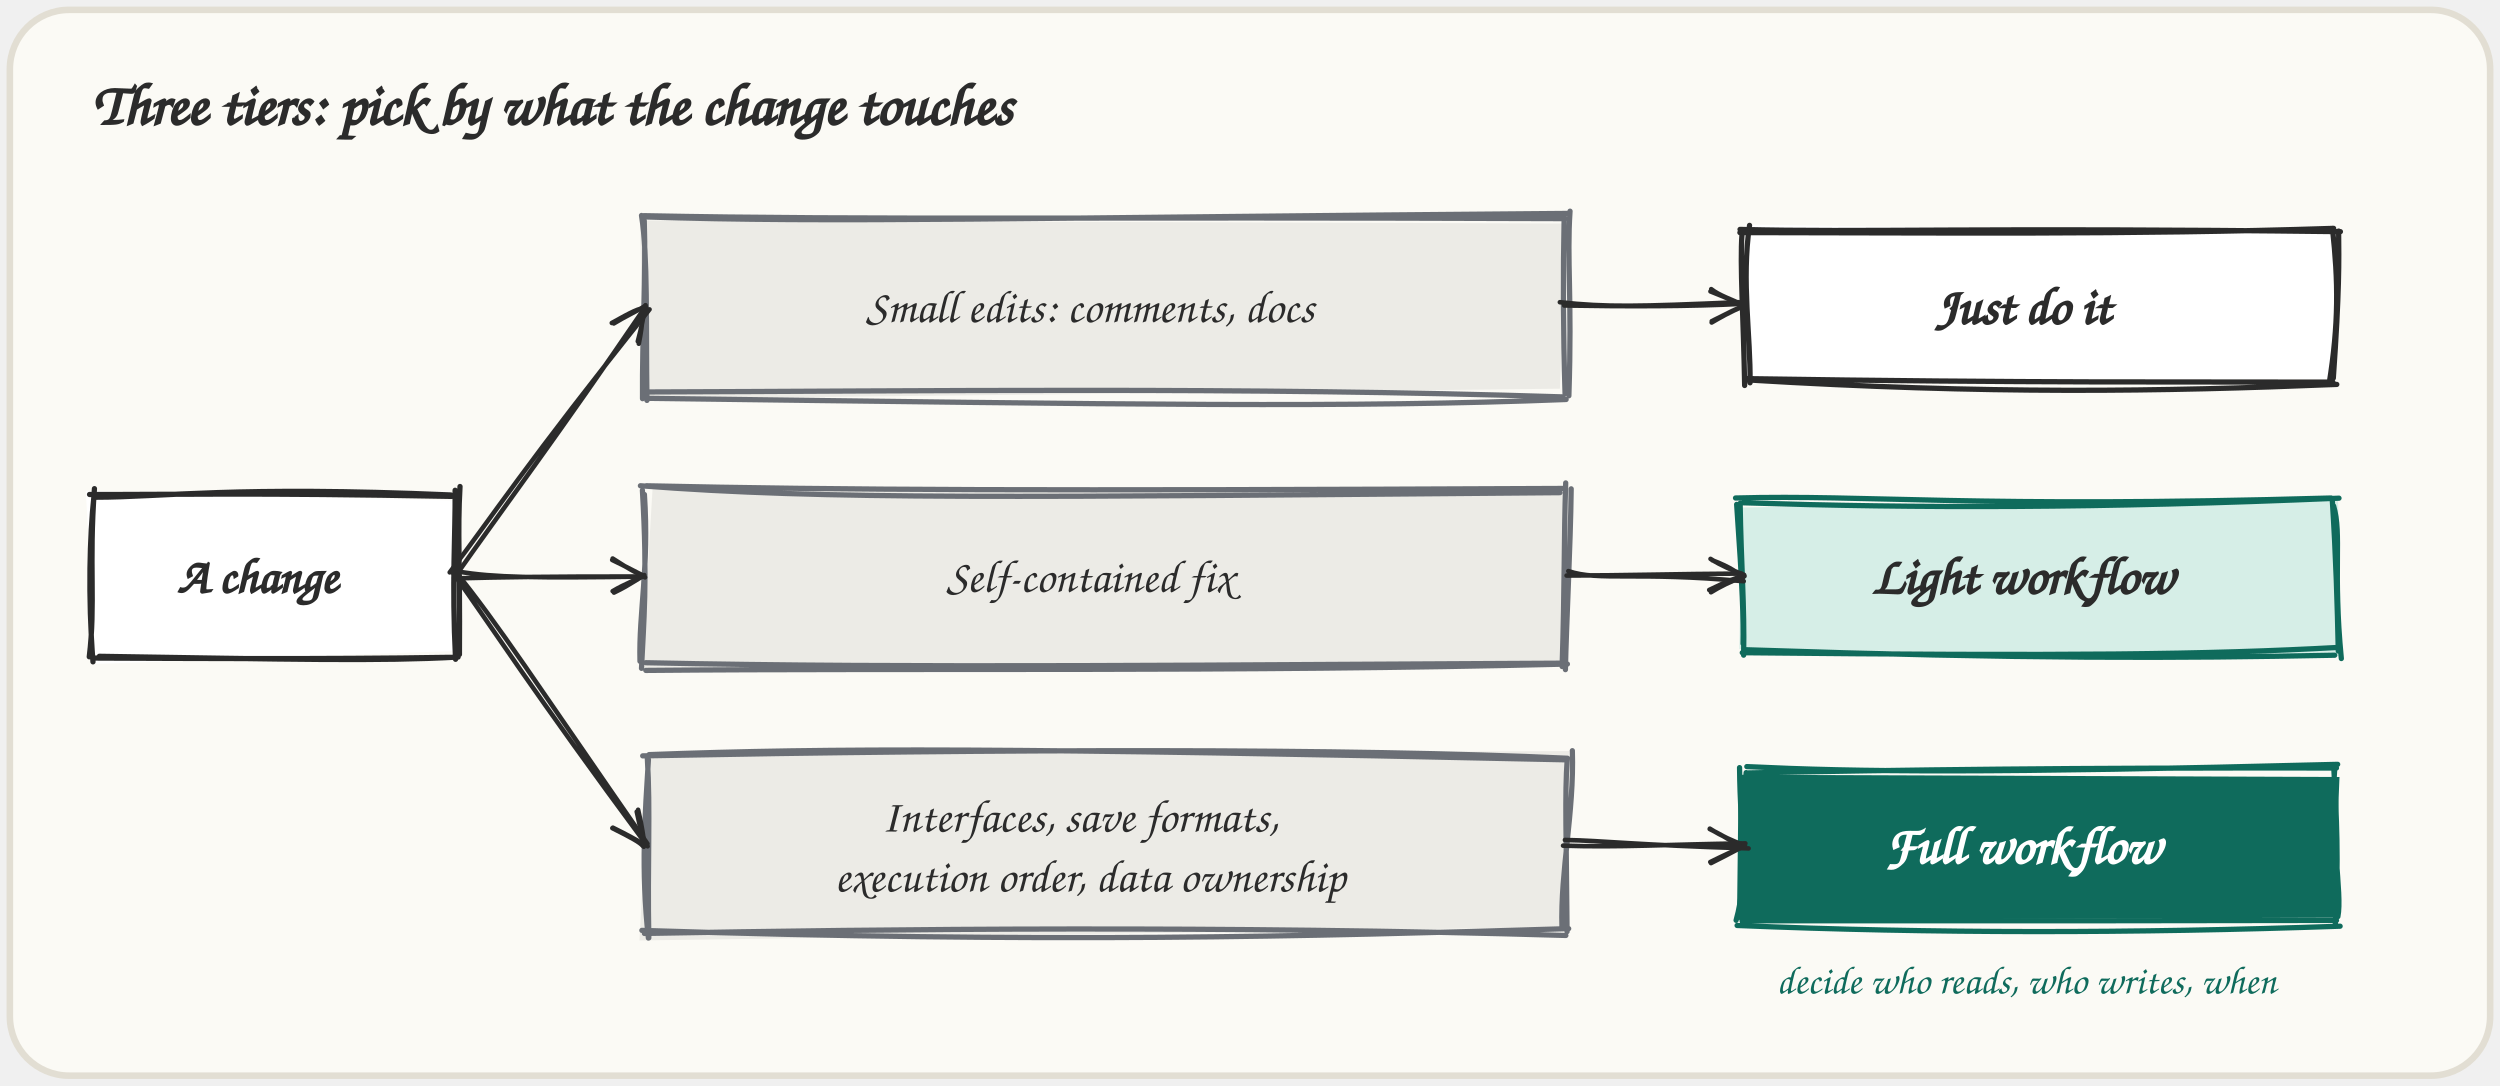
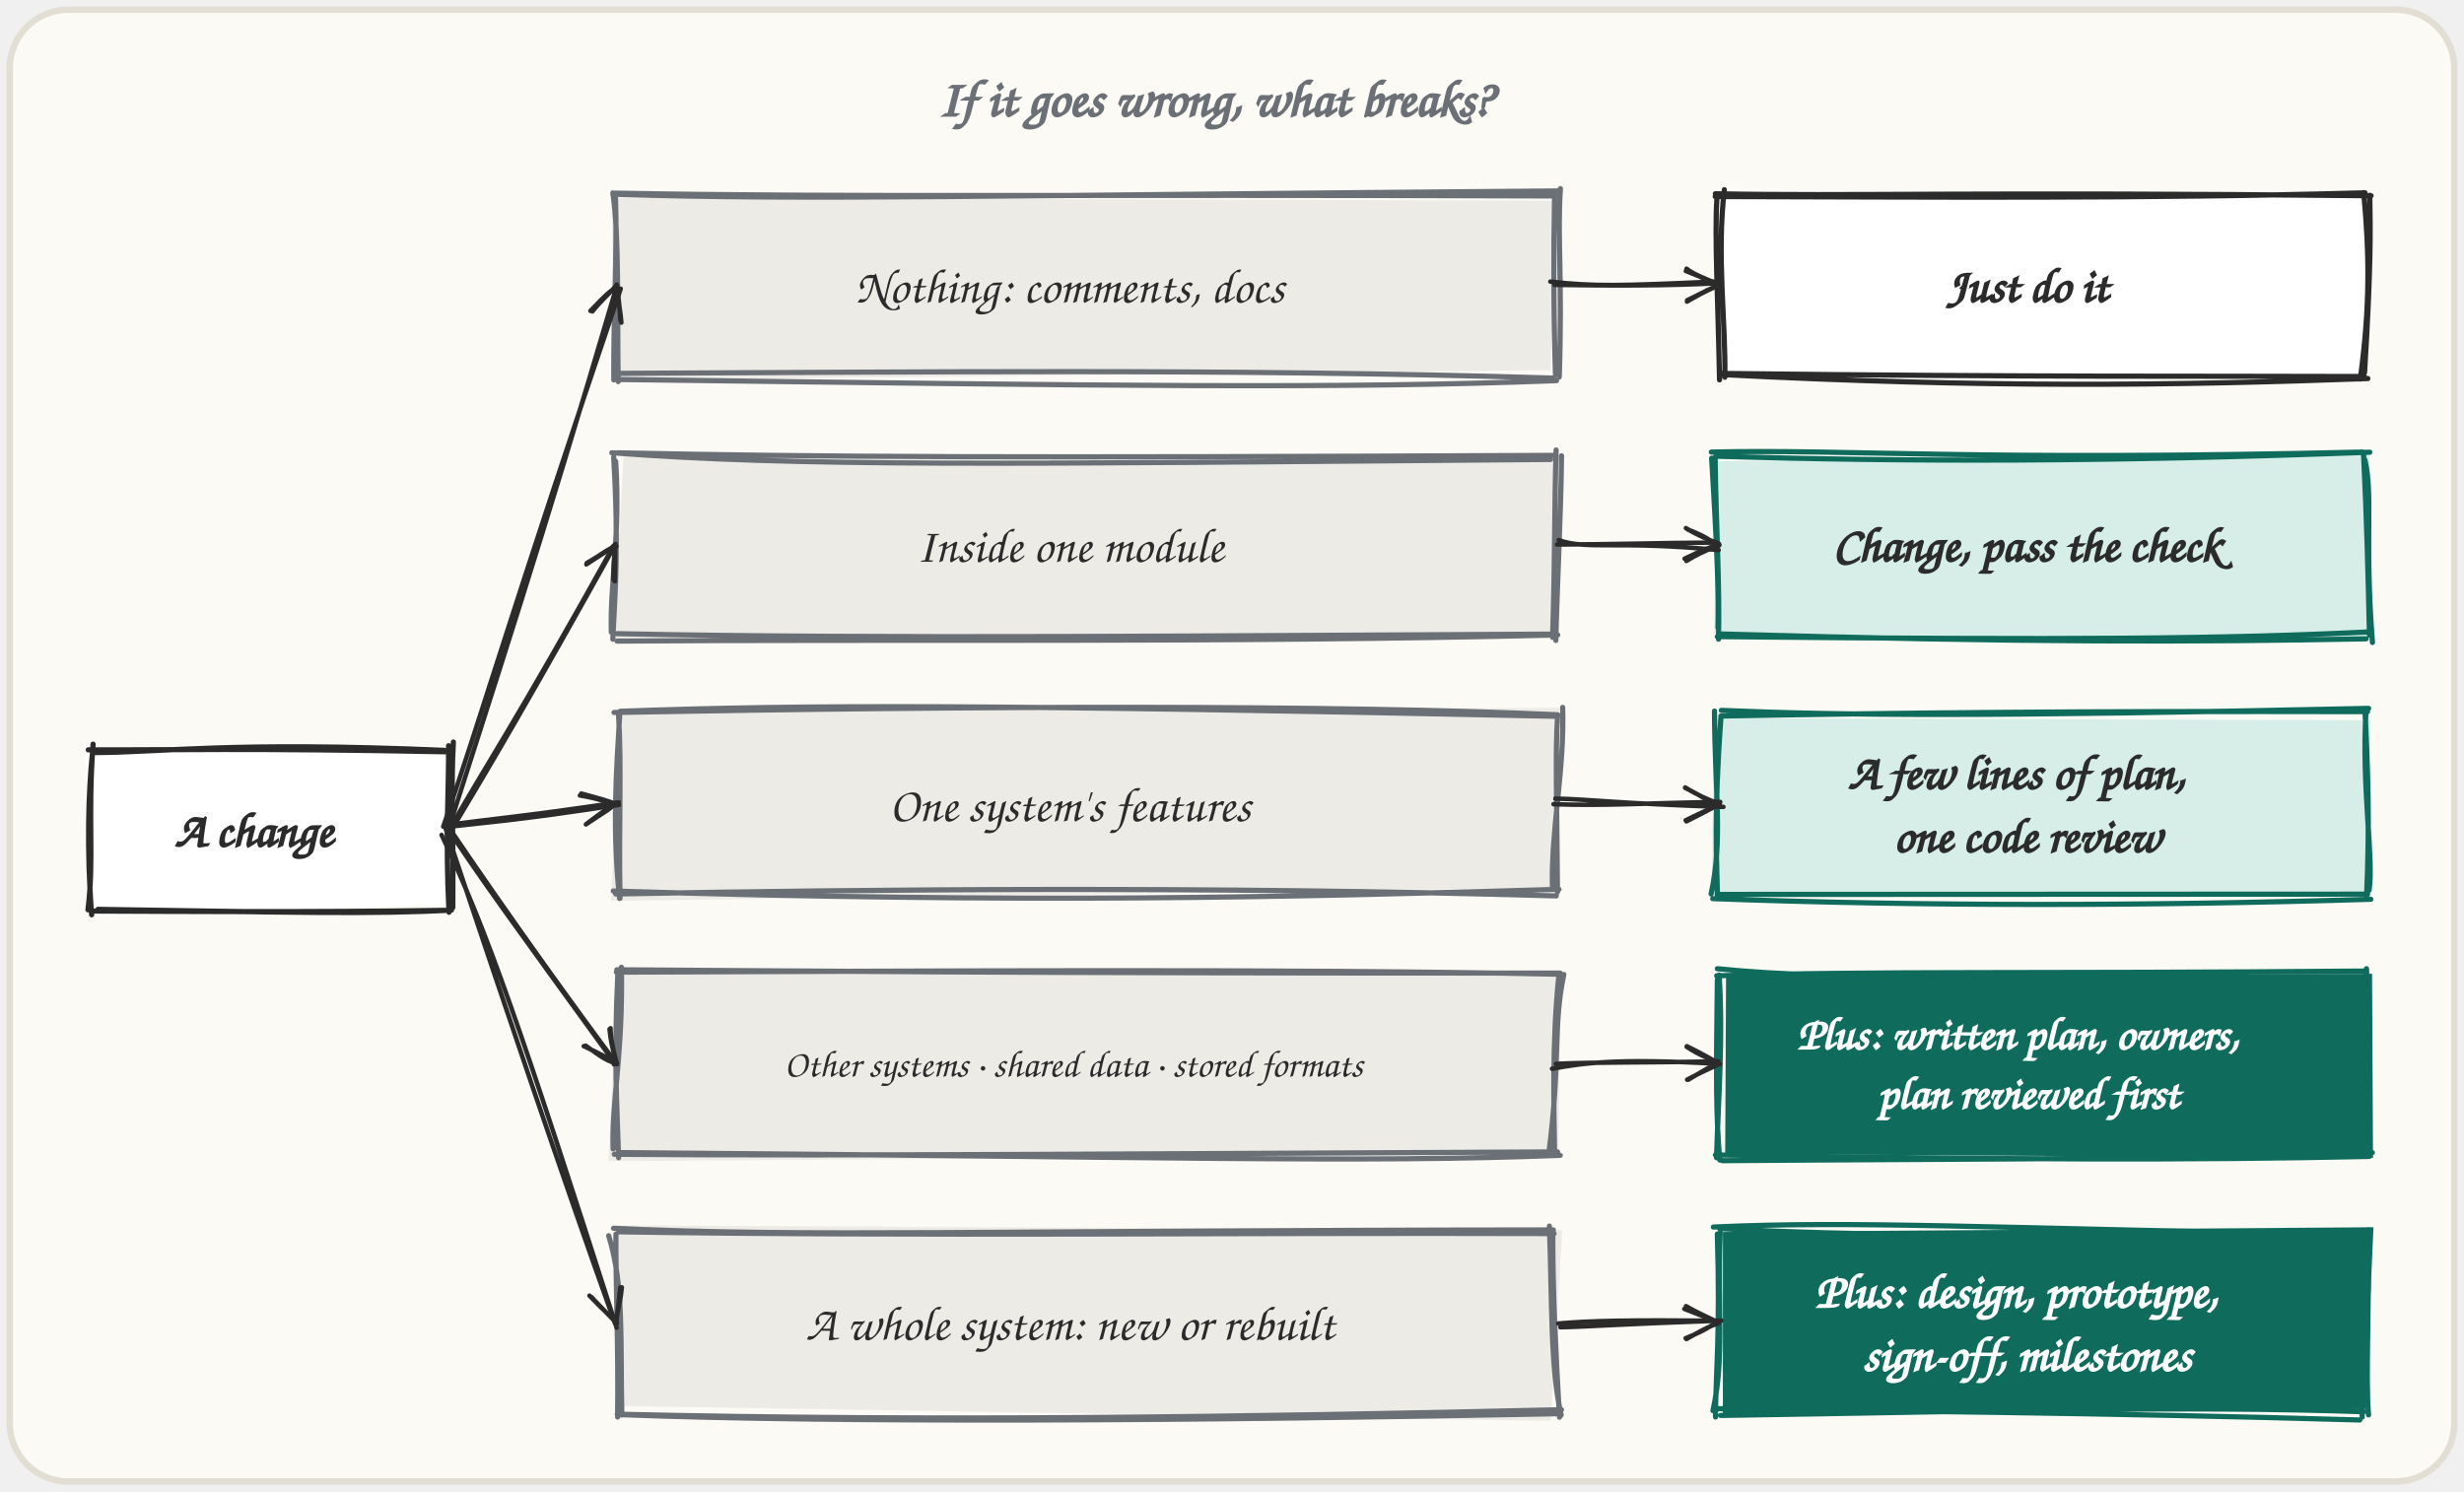
- <svg xmlns="http://www.w3.org/2000/svg" width="760" height="330" viewBox="0 0 760 330" role="img" aria-label="flow-tiers">
-   <rect x="3" y="3" width="754" height="324" rx="18" fill="#fbfaf5" stroke="#e2ded3" stroke-width="2" />
+ <svg xmlns="http://www.w3.org/2000/svg" width="760" height="460" viewBox="0 0 760 460" role="img" aria-label="flow-tiers">
+   <rect x="3" y="3" width="754" height="454" rx="18" fill="#fbfaf5" stroke="#e2ded3" stroke-width="2" />
  <g fill="none" stroke-linecap="round" stroke-linejoin="round">
-     <path d="M26.08 149.306 L139.255 152.173 L138.304 197.881 L29.111 201.839" stroke="none" stroke-width="0" fill="#ffffff" />
-     <path d="M29.029 151.157 C49.617 151.128, 71.329 147.656, 137.048 150.471 M27.222 150.318 C52.876 150.407, 76.801 149.723, 137.304 150.903 M139.844 147.901 C139.042 162.351, 139.871 169.781, 139.669 198.957 M138.357 149.041 C138.479 162.388, 137.308 176.872, 138.488 200.423 M139.263 199.744 C115.513 201.074, 88.532 200.422, 30.204 199.516 M136.868 199.828 C96.544 200.468, 56.254 200.142, 29.127 200.05 M27.135 199.662 C29.077 183.825, 26.999 171.535, 28.71 148.553 M28.262 201.198 C26.7 181.027, 27.307 162.543, 28.529 151.186" stroke="#2b2b2b" stroke-width="1.6" fill="none" />
-     <path d="M194.559 67.012 L476.109 67.946 L474.209 118.162 L195.821 121.278" stroke="none" stroke-width="0" fill="#ecebe6" />
-     <path d="M195.737 65.934 C253.254 67.832, 308.814 66.188, 476.38 64.882 M195.726 65.567 C263.846 66.929, 331.153 65.881, 475.852 66.465 M477.288 64.201 C476.287 79.243, 477.947 89.843, 476.937 120.314 M475.514 65.282 C475.141 83.322, 475.197 101.239, 475.777 119.645 M476.097 121.447 C411.279 124.005, 345.189 123.005, 197.539 121.097 M475.184 120.656 C378.247 117.579, 279.522 118.92, 196.808 119.157 M196.671 121.724 C196.333 98.556, 196.975 77.681, 195.02 65.505 M195.323 121.196 C195.189 101.944, 196.403 83.665, 195.858 67.171" stroke="#6b6f76" stroke-width="1.6" fill="none" />
-     <path d="M136.715 174.002 C149.099 157.822, 160.051 140.809, 197.457 94.059 M138.049 175.714 C153.207 154.112, 169.369 132.722, 196.233 93.233" stroke="#2b2b2b" stroke-width="1.4" fill="none" />
-     <path d="M196.472 93.612 C194.302 93.609, 192.06 94.815, 185.986 98.181 M196.134 93.019 C193.506 94.645, 190.292 96.073, 186.598 98.327" stroke="#2b2b2b" stroke-width="1.4" fill="none" />
-     <path d="M196.094 93.27 C195.1 95.759, 195.661 97.115, 194.197 104.497 M196.25 92.777 C195.565 96.353, 195.086 99.401, 193.889 103.772" stroke="#2b2b2b" stroke-width="1.4" fill="none" />
-     <path d="M530.478 68.236 L710.328 71.039 L709.427 115.285 L529.464 115.034" stroke="none" stroke-width="0" fill="#ffffff" />
-     <path d="M528.972 69.74 C566.103 70.708, 600.377 69.076, 711.486 70.425 M528.93 70.705 C588.624 70.744, 647.542 71.442, 709.421 69.42 M709.064 69.404 C710.839 85.688, 711.018 98.248, 708.012 116.941 M710.943 70.245 C711.033 79.484, 711.203 88.351, 709.33 114.936 M710.38 116.863 C657.293 119.031, 604.026 119.918, 531.222 115.495 M709.207 116.165 C664.582 116.023, 617.759 116.468, 530.76 115.101 M532.012 116.373 C532.234 102.236, 529.36 85.377, 531.861 68.516 M530.369 117.187 C530.033 97.292, 528.877 80.317, 529.573 71.114" stroke="#2b2b2b" stroke-width="1.6" fill="none" />
-     <path d="M474.201 91.872 C488.387 93.411, 497.675 93.183, 528.6 91.872 M475.513 92.867 C494.04 93.202, 514.286 93.213, 529.944 92.343" stroke="#2b2b2b" stroke-width="1.4" fill="none" />
-     <path d="M530.283 93.565 C527.824 91.851, 526.528 91.175, 519.98 88.591 M529.938 92.709 C526.521 91.091, 522.576 89.793, 520.213 87.893" stroke="#2b2b2b" stroke-width="1.4" fill="none" />
-     <path d="M529.906 93.223 C528.404 93.441, 525.709 95.045, 520.378 97.63 M530.053 93.126 C526.099 94.646, 522.486 96.811, 520.351 98.04" stroke="#2b2b2b" stroke-width="1.4" fill="none" />
-     <path d="M198.396 148.259 L476.547 148.132 L476.644 202.409 L195.107 203.59" stroke="none" stroke-width="0" fill="#ecebe6" />
-     <path d="M194.687 147.668 C250.911 152.009, 308.392 151.15, 474.219 149.769 M196.472 147.674 C255.228 148.965, 315.445 149.244, 475.261 148.486 M477.64 148.607 C477.435 166.214, 476.133 190.413, 475.887 203.568 M475.972 146.809 C475.4 163.812, 475.683 177.795, 474.883 202.627 M476.486 201.876 C376.397 204.363, 277.305 203.043, 196.335 203.807 M475.6 201.598 C375.556 202.04, 275.772 203.222, 196.358 201.465 M194.553 201.022 C194.162 185.982, 197.373 172.806, 195.902 150.327 M195.015 203.179 C195.64 189.719, 196.913 176.327, 195.289 149.056" stroke="#6b6f76" stroke-width="1.6" fill="none" />
-     <path d="M139.287 173.742 C150.037 175.596, 162.861 175.752, 195.343 175.284 M138.778 175.82 C152.373 175.465, 166.1 175.225, 195.654 175.253" stroke="#2b2b2b" stroke-width="1.4" fill="none" />
-     <path d="M196.095 175.517 C193.44 173.995, 191.826 173.46, 186.252 169.789 M195.741 175.058 C193.545 174.037, 190.929 172.535, 186.107 170.227" stroke="#2b2b2b" stroke-width="1.4" fill="none" />
-     <path d="M195.718 175.175 C193.944 175.705, 192.251 177.45, 186.651 180.148 M195.857 174.815 C193.128 176.496, 190.184 177.36, 186.245 179.714" stroke="#2b2b2b" stroke-width="1.4" fill="none" />
-     <path d="M529.515 154.283 L710.765 151.225 L711.862 199.532 L528.749 197.346" stroke="none" stroke-width="0" fill="#d6eee7" />
-     <path d="M527.602 151.393 C567.839 150.293, 599.813 154.485, 708.668 151.391 M529.902 152.845 C582.79 154.535, 637.865 154.565, 711.05 151.447 M709.417 153.81 C711.957 162.34, 709.175 173.378, 711.761 200.195 M709.001 151.772 C710.139 169.597, 710.534 184.153, 710.836 197.918 M710.887 196.814 C671.017 198.992, 629.126 199.461, 529.652 198.421 M709.75 199.185 C662.424 200.133, 615.572 200.373, 530.174 197.503 M529.894 195.671 C530.044 188.818, 529.74 178.814, 527.942 153.338 M530.062 199.17 C530.381 184.348, 529.283 171.541, 529.004 152.999" stroke="#0f6b5c" stroke-width="1.6" fill="none" />
-     <path d="M476.773 173.612 C486.087 176.769, 497.246 173.709, 530.086 176.697 M476.243 174.972 C493.828 174.954, 509.956 174.463, 529.365 174.363" stroke="#2b2b2b" stroke-width="1.4" fill="none" />
-     <path d="M529.906 175.469 C528.318 174.259, 526.387 172.545, 520.525 170.307 M530.205 174.747 C526.645 173.366, 523.377 172.024, 520.001 169.9" stroke="#2b2b2b" stroke-width="1.4" fill="none" />
-     <path d="M529.529 175.127 C527.541 175.85, 525.531 176.415, 519.603 179.346 M530.321 175.164 C526.233 176.642, 522.637 178.483, 520.139 180.048" stroke="#2b2b2b" stroke-width="1.4" fill="none" />
-     <path d="M197.433 229.507 L476.984 228.318 L474.28 281.856 L194.392 285.902" stroke="none" stroke-width="0" fill="#ecebe6" />
-     <path d="M197.316 229.402 C252.248 227.353, 307.97 227.28, 475.738 230.977 M195.378 229.782 C304.451 227.689, 411.738 227.455, 476.509 230.507 M477.993 228.212 C478.583 247.186, 474.32 264.583, 474.836 282.022 M476.43 230.736 C475.66 241.902, 476.168 254.351, 476.389 283.208 M476.874 282.306 C397.515 284.721, 317.741 286.761, 195.132 282.838 M476.017 284.38 C372.865 281.348, 270.182 282.373, 195.909 283.773 M197.235 285.12 C196.792 262.608, 197.771 246.331, 196.783 230.349 M197.108 285.162 C194.796 264.294, 196.126 247.388, 197.12 230.941" stroke="#6b6f76" stroke-width="1.6" fill="none" />
-     <path d="M138.259 173.482 C151.508 189.775, 162.602 207.106, 196.83 256.509 M137.708 174.125 C149.995 191.275, 161.288 209.2, 196.876 257.273" stroke="#2b2b2b" stroke-width="1.4" fill="none" />
-     <path d="M195.718 257.422 C195.481 255.236, 194.851 252.449, 193.569 246.76 M196.009 257.096 C195.49 254.293, 195.388 252.03, 193.986 246.169" stroke="#2b2b2b" stroke-width="1.4" fill="none" />
-     <path d="M195.341 257.08 C194.48 256.09, 192.208 254.774, 186.154 251.755 M196.125 256.854 C193.38 255.323, 191.182 254.013, 186.312 251.613" stroke="#2b2b2b" stroke-width="1.4" fill="none" />
-     <path d="M528.552 235.531 L711.203 236.211 L709.498 278.98 L528.035 279.658" stroke="none" stroke-width="0" fill="#0f6b5c" />
-     <path d="M531.032 233.047 C564.776 234.677, 604.048 235.093, 710.649 232.358 M530.875 234.985 C579.355 234.007, 628.188 233.367, 710.278 233.474 M709.769 233.415 C708.276 252.991, 712.132 271.708, 710.71 278.649 M709.459 233.299 C710.349 248.109, 710.97 261.554, 709.942 280.899 M711.394 281.565 C648.74 283.754, 587.027 283.805, 528.082 281.347 M710.294 279.805 C660.266 279.924, 613.385 279.957, 529.588 279.905 M527.776 279.769 C531.551 266.2, 529.015 253.85, 528.824 233.359 M529.754 281.153 C529.625 271.405, 528.585 260.364, 530.836 234.884" stroke="#0f6b5c" stroke-width="1.6" fill="none" />
-     <path d="M475.745 255.352 C487.387 255.556, 496.817 256.864, 531.573 257.921 M475.173 257.077 C491.816 257.678, 507.426 256.686, 530.586 256.383" stroke="#2b2b2b" stroke-width="1.4" fill="none" />
-     <path d="M529.53 257.374 C527.492 256.667, 526.246 255.234, 519.75 252.023 M529.813 256.786 C526.769 255.642, 523.518 254.255, 519.789 251.908" stroke="#2b2b2b" stroke-width="1.4" fill="none" />
-     <path d="M530.472 257.032 C527.998 258.258, 526.673 259.106, 520.148 262.381 M529.929 257.203 C527.028 258.757, 523.449 260.275, 519.927 262.055" stroke="#2b2b2b" stroke-width="1.4" fill="none" />
+     <path d="M26.08 230.306 L139.255 233.173 L138.304 278.881 L29.111 282.839" stroke="none" stroke-width="0" fill="#ffffff" />
+     <path d="M29.029 232.157 C49.617 232.128, 71.329 228.656, 137.048 231.471 M27.222 231.318 C52.876 231.407, 76.801 230.723, 137.304 231.903 M139.844 228.901 C139.042 243.351, 139.871 250.781, 139.669 279.957 M138.357 230.041 C138.479 243.388, 137.308 257.872, 138.488 281.423 M139.263 280.744 C115.513 282.074, 88.532 281.422, 30.204 280.516 M136.868 280.828 C96.544 281.468, 56.254 281.142, 29.127 281.05 M27.135 280.662 C29.077 264.825, 26.999 252.535, 28.71 229.553 M28.262 282.198 C26.7 262.027, 27.307 243.543, 28.529 232.186" stroke="#2b2b2b" stroke-width="1.6" fill="none" />
+     <path d="M188.559 61.012 L480.109 61.946 L478.209 114.162 L189.821 117.278" stroke="none" stroke-width="0" fill="#ecebe6" />
+     <path d="M189.743 59.935 C249.227 61.846, 306.797 60.238, 480.372 58.906 M189.732 59.576 C260.275 60.921, 330.024 59.896, 479.855 60.455 M481.288 58.201 C480.289 73.713, 481.949 84.783, 480.937 116.314 M479.514 59.282 C479.132 77.996, 479.188 96.586, 479.777 115.645 M480.095 117.416 C412.965 120.006, 344.59 119.028, 191.506 117.074 M479.202 116.641 C378.712 113.562, 276.474 114.874, 190.79 115.175 M190.671 117.724 C190.322 93.809, 190.965 72.187, 189.02 59.505 M189.323 117.196 C189.183 97.289, 190.398 78.355, 189.858 61.171" stroke="#6b6f76" stroke-width="1.6" fill="none" />
+     <path d="M136.715 255.002 C148.278 221.654, 158.03 187.439, 191.457 89.059 M138.049 256.714 C152.153 212.366, 166.731 168.266, 190.233 88.233" stroke="#2b2b2b" stroke-width="1.4" fill="none" />
+     <path d="M190.472 88.612 C188.722 89.156, 186.905 90.907, 182.113 95.905 M190.134 88.019 C188.114 90.414, 185.507 92.618, 182.725 96.051" stroke="#2b2b2b" stroke-width="1.4" fill="none" />
+     <path d="M190.094 88.27 C189.791 90.785, 191.043 92.146, 191.653 99.524 M190.25 87.777 C190.625 91.358, 191.206 94.414, 191.344 98.799" stroke="#2b2b2b" stroke-width="1.4" fill="none" />
+     <path d="M530.478 58.236 L730.328 61.039 L729.427 115.285 L529.464 115.034" stroke="none" stroke-width="0" fill="#ffffff" />
+     <path d="M529.075 59.766 C570.093 60.591, 608.541 59.122, 731.337 60.382 M529.037 60.635 C595.23 60.758, 660.724 61.386, 729.479 59.478 M729.064 59.404 C730.866 78.739, 731.046 94.348, 728.012 116.941 M730.943 60.245 C731.14 71.588, 731.309 82.559, 729.33 114.936 M730.342 116.777 C671.39 118.93, 612.276 119.728, 531.1 115.545 M729.287 116.149 C679.415 115.953, 627.567 116.354, 530.684 115.191 M532.012 116.373 C532.311 99.028, 529.438 78.96, 531.861 58.516 M530.369 117.187 C529.95 93.466, 528.794 72.666, 529.573 61.114" stroke="#2b2b2b" stroke-width="1.6" fill="none" />
+     <path d="M478.201 86.872 C491.587 88.39, 500.074 88.162, 528.6 86.872 M479.513 87.867 C496.642 88.166, 515.491 88.177, 529.944 87.343" stroke="#2b2b2b" stroke-width="1.4" fill="none" />
+     <path d="M530.283 88.565 C527.824 86.851, 526.528 86.175, 519.98 83.591 M529.938 87.709 C526.521 86.091, 522.576 84.793, 520.213 82.893" stroke="#2b2b2b" stroke-width="1.4" fill="none" />
+     <path d="M529.906 88.223 C528.404 88.441, 525.709 90.045, 520.378 92.63 M530.053 88.126 C526.099 89.646, 522.486 91.811, 520.351 93.04" stroke="#2b2b2b" stroke-width="1.4" fill="none" />
+     <path d="M192.396 140.259 L480.547 140.132 L480.644 196.409 L189.107 197.59" stroke="none" stroke-width="0" fill="#ecebe6" />
+     <path d="M188.715 139.675 C246.935 144.009, 306.385 143.169, 478.258 141.731 M190.462 139.681 C251.376 141.005, 313.719 141.278, 479.277 140.475 M481.64 140.607 C481.444 158.964, 480.143 183.913, 479.887 197.568 M479.972 138.809 C479.404 156.38, 479.686 170.931, 478.883 196.627 M480.475 195.879 C376.824 198.392, 274.147 197.101, 190.328 197.768 M479.609 195.606 C375.963 196.052, 272.57 197.209, 190.351 195.477 M188.553 195.022 C188.156 179.446, 191.367 165.734, 189.902 142.327 M189.015 197.179 C189.661 183.244, 190.933 169.376, 189.289 141.056" stroke="#6b6f76" stroke-width="1.6" fill="none" />
+     <path d="M139.287 254.742 C148.147 239.004, 159.77 221.555, 189.343 168.284 M138.778 256.82 C151.369 235.837, 163.687 214.928, 189.654 168.253" stroke="#2b2b2b" stroke-width="1.4" fill="none" />
+     <path d="M190.095 168.517 C187.527 169.174, 186.063 170.815, 180.999 173.667 M189.741 168.058 C187.753 169.823, 185.329 171.109, 180.854 174.104" stroke="#2b2b2b" stroke-width="1.4" fill="none" />
+     <path d="M189.718 168.175 C189.712 169.906, 189.817 172.887, 189.636 179.325 M189.857 167.815 C189.586 171.231, 189.136 173.81, 189.23 178.891" stroke="#2b2b2b" stroke-width="1.4" fill="none" />
+     <path d="M529.515 142.283 L730.765 139.225 L731.862 197.532 L528.749 195.346" stroke="none" stroke-width="0" fill="#d6eee7" />
+     <path d="M527.842 139.454 C571.658 138.499, 608.036 142.272, 728.801 139.452 M529.912 140.761 C588.87 142.488, 649.797 142.515, 730.945 139.503 M729.417 141.81 C732.022 152.79, 729.24 166.278, 731.761 198.195 M729.001 139.772 C730.068 161.172, 730.463 179.303, 730.836 195.918 M730.798 194.933 C686.577 197.077, 640.538 197.498, 529.687 196.379 M729.775 197.067 C677.196 198.05, 625.044 198.266, 530.157 195.553 M529.894 193.671 C530.145 184.665, 529.84 172.507, 527.942 141.338 M530.062 197.17 C530.427 179.421, 529.329 163.686, 529.004 140.999" stroke="#0f6b5c" stroke-width="1.6" fill="none" />
+     <path d="M480.773 166.612 C489.287 169.735, 499.645 166.675, 530.086 169.697 M480.243 167.972 C496.547 167.971, 511.394 167.48, 529.365 167.363" stroke="#2b2b2b" stroke-width="1.4" fill="none" />
+     <path d="M529.906 168.469 C528.318 167.259, 526.387 165.545, 520.525 163.307 M530.205 167.747 C526.645 166.366, 523.377 165.024, 520.001 162.9" stroke="#2b2b2b" stroke-width="1.4" fill="none" />
+     <path d="M529.529 168.127 C527.541 168.85, 525.531 169.415, 519.603 172.346 M530.321 168.164 C526.233 169.642, 522.637 171.483, 520.139 173.048" stroke="#2b2b2b" stroke-width="1.4" fill="none" />
+     <path d="M191.433 219.507 L480.984 218.318 L478.28 273.856 L188.392 277.902" stroke="none" stroke-width="0" fill="#ecebe6" />
+     <path d="M191.288 219.415 C248.243 217.353, 305.973 217.281, 479.744 220.956 M189.392 219.787 C302.276 217.67, 413.413 217.441, 480.498 220.496 M481.993 218.212 C482.599 237.816, 478.337 255.844, 478.836 274.022 M480.43 220.736 C479.676 232.364, 480.184 245.276, 480.389 275.208 M480.855 274.342 C398.683 276.778, 316.105 278.773, 189.151 274.863 M480.016 276.372 C373.213 273.321, 266.867 274.324, 189.911 275.778 M191.235 277.12 C190.79 253.883, 191.77 236.88, 190.783 220.349 M191.108 277.162 C188.794 255.599, 190.125 237.997, 191.12 220.941" stroke="#6b6f76" stroke-width="1.6" fill="none" />
+     <path d="M138.259 254.482 C150.12 252.76, 160.014 252.083, 190.83 247.509 M137.708 255.125 C149.035 253.774, 159.093 253.187, 190.876 248.273" stroke="#2b2b2b" stroke-width="1.4" fill="none" />
+     <path d="M189.718 248.422 C187.757 247.712, 185.387 246.451, 178.865 245.387 M190.009 248.096 C187.534 247.006, 185.456 246.474, 179.282 244.796" stroke="#2b2b2b" stroke-width="1.4" fill="none" />
+     <path d="M189.341 248.08 C188.632 249.402, 186.473 250.399, 180.718 254.314 M190.125 247.854 C187.465 249.197, 185.407 250.758, 180.876 254.172" stroke="#2b2b2b" stroke-width="1.4" fill="none" />
+     <path d="M528.552 221.531 L731.203 222.211 L729.498 274.98 L528.035 275.658" stroke="none" stroke-width="0" fill="#d6eee7" />
+     <path d="M530.929 219.142 C568.902 220.727, 611.851 221.101, 730.584 218.522 M530.788 220.887 C584.67 219.898, 638.869 219.323, 730.25 219.527 M729.769 219.415 C728.377 242.842, 732.234 265.409, 730.71 274.649 M729.459 219.299 C730.34 237.156, 730.961 253.648, 729.942 276.899 M731.255 277.409 C661.764 279.543, 593.12 279.589, 528.274 277.212 M730.264 275.825 C674.977 275.827, 622.52 275.857, 529.629 275.914 M527.776 275.769 C531.435 259.102, 528.899 243.654, 528.824 219.359 M529.754 277.153 C529.561 265.376, 528.52 252.307, 530.836 220.884" stroke="#0f6b5c" stroke-width="1.6" fill="none" />
+     <path d="M479.745 246.352 C490.586 246.58, 499.216 247.888, 531.573 248.921 M479.173 248.077 C494.651 248.675, 509.098 247.683, 530.586 247.383" stroke="#2b2b2b" stroke-width="1.4" fill="none" />
+     <path d="M529.53 248.374 C527.492 247.667, 526.246 246.234, 519.75 243.023 M529.813 247.786 C526.769 246.642, 523.518 245.255, 519.789 242.908" stroke="#2b2b2b" stroke-width="1.4" fill="none" />
+     <path d="M530.472 248.032 C527.998 249.258, 526.673 250.106, 520.148 253.381 M529.929 248.203 C527.028 249.757, 523.449 251.275, 519.927 253.055" stroke="#2b2b2b" stroke-width="1.4" fill="none" />
+     <path d="M190.47 298.755 L481.421 301.304 L480.715 356.103 L187.677 358.213" stroke="none" stroke-width="0" fill="#ecebe6" />
+     <path d="M190.26 299.155 C249.552 299.516, 305.561 300.212, 481.23 300.181 M190.121 299.892 C293.376 299.554, 395.308 298.824, 479.919 300.516 M482.345 300.618 C478.955 316.667, 481.331 327.774, 477.785 355.276 M480.888 300.263 C478.603 321.949, 479.338 342.021, 479.495 356.19 M481.235 356.405 C420.542 358.764, 358.063 356.846, 191.573 355.558 M480.424 355.337 C372.263 355.811, 262.963 356.658, 189.471 356.079 M189.117 354.418 C188.624 339.52, 192.172 325.627, 191.664 298.37 M190.8 357.145 C190.327 341.553, 189.316 326.617, 190.551 300.827" stroke="#6b6f76" stroke-width="1.6" fill="none" />
+     <path d="M137.232 254.222 C147.572 270.121, 159.337 286.222, 188.716 326.734 M138.437 255.23 C157.351 283.242, 177.349 310.907, 190.297 328.293" stroke="#2b2b2b" stroke-width="1.4" fill="none" />
+     <path d="M189.341 328.326 C189.977 325.368, 188.691 324.186, 188.007 317.494 M190.276 328.135 C188.967 323.609, 188.241 319.316, 188.327 317.195" stroke="#2b2b2b" stroke-width="1.4" fill="none" />
+     <path d="M190.284 327.984 C187.645 327.518, 186.048 326.502, 180.647 322.566 M189.732 327.892 C188.144 326.751, 185.943 325.433, 180.048 322.716" stroke="#2b2b2b" stroke-width="1.4" fill="none" />
+     <path d="M532.389 300.778 L731.64 300.397 L731.933 357.227 L532.12 355.969" stroke="none" stroke-width="0" fill="#0f6b5c" />
+     <path d="M529.695 298.83 C570.467 302.955, 611.346 299.931, 728.048 301.912 M529.503 301.013 C578.31 299.469, 625.782 300.451, 729.556 299.551 M730.121 301.82 C728.188 316.893, 729.084 337.339, 729.66 355.903 M729.916 298.826 C730.611 313.141, 731.459 327.993, 729.048 355.481 M731.711 355.565 C676.951 357.69, 621.382 357.36, 531.181 358.046 M730.753 356.743 C674.917 357.925, 619.997 357.769, 529.102 356.276 M530.458 357.867 C529.269 344.739, 529.301 332.401, 529.705 302.181 M529.446 357.136 C530.038 337.731, 531.456 320.928, 530.267 300.769" stroke="#0f6b5c" stroke-width="1.6" fill="none" />
+     <path d="M478.718 329.692 C488.286 327.925, 498.786 326.401, 529.459 328.146 M479.902 328.182 C492.756 327.58, 506.801 327.886, 530.008 327.404" stroke="#2b2b2b" stroke-width="1.4" fill="none" />
+     <path d="M530.473 328.279 C527.928 326.755, 526.048 325.604, 520.295 322.738 M530.08 327.824 C526.894 326.376, 524.32 325.605, 520.236 322.915" stroke="#2b2b2b" stroke-width="1.4" fill="none" />
+     <path d="M530.096 327.937 C528.513 328.465, 526.553 329.595, 520.693 333.097 M530.196 328.241 C527.162 329.753, 524.26 330.947, 520.375 333.063" stroke="#2b2b2b" stroke-width="1.4" fill="none" />
+     <path d="M189.507 378.002 L481.858 379.49 L478.351 438.35 L191.763 433.725" stroke="none" stroke-width="0" fill="#ecebe6" />
+     <path d="M189.232 378.895 C247.26 381.679, 305.149 379.543, 479.116 379.405 M190.851 379.997 C284.477 381.439, 379.003 380.207, 479.341 380.536 M477.898 378.223 C478.766 401.919, 478.181 422.105, 481.534 436.53 M478.945 379.79 C478.875 397.933, 479.835 416.365, 481.001 437.172 M481.616 434.869 C384.4 437.15, 287.621 438.518, 190.396 436.252 M480.831 436.102 C369.513 438.3, 259.059 438.993, 190.832 436.38 M191.799 436.516 C191.258 413.957, 192.574 396.774, 187.745 381.192 M190.493 437.127 C190.804 416.308, 189.851 395.238, 189.982 380.712" stroke="#6b6f76" stroke-width="1.6" fill="none" />
+     <path d="M136.204 257.562 C150.439 287.488, 160.475 316.772, 190.202 409.559 M137.367 255.335 C155.517 309.64, 173.256 362.487, 189.718 408.314" stroke="#2b2b2b" stroke-width="1.4" fill="none" />
+     <path d="M190.284 408.231 C189.823 405.77, 191.192 403.532, 191.793 397.121 M189.884 408.173 C190.706 404.066, 190.959 399.873, 191.356 397.113" stroke="#2b2b2b" stroke-width="1.4" fill="none" />
+     <path d="M189.907 407.889 C188.541 406.093, 186.698 404.84, 181.817 399.687 M190 407.931 C187.091 404.983, 183.724 401.576, 182.44 400.129" stroke="#2b2b2b" stroke-width="1.4" fill="none" />
+     <path d="M531.426 380.026 L732.077 378.583 L729.569 434.674 L531.405 436.281" stroke="none" stroke-width="0" fill="#0f6b5c" />
+     <path d="M528.462 378.518 C572.031 376.543, 610.841 378.76, 729.831 380.981 M530.379 378.979 C571.95 381.199, 614.854 381.58, 731.021 379.576 M730.474 379.426 C729.344 395.745, 727.278 409.27, 728.609 437.157 M730.374 380.753 C730.883 402.725, 729.556 424.738, 730.554 436.462 M727.847 438.04 C652.138 435.836, 569.644 435.13, 529.768 434.559 M729.082 435.501 C672.698 433.542, 615.313 435.361, 530.734 436.637 M528.34 435.165 C531.903 419.176, 529.704 403.547, 530.586 380.203 M529.139 437.119 C529.171 423.686, 530.647 411.948, 529.698 380.654" stroke="#0f6b5c" stroke-width="1.6" fill="none" />
+     <path d="M481.29 409.432 C489.585 409.271, 498.357 408.515, 530.945 407.371 M480.632 408.287 C490.861 407.384, 502.705 407.189, 529.429 407.424" stroke="#2b2b2b" stroke-width="1.4" fill="none" />
+     <path d="M530.096 408.183 C528.422 407.163, 525.907 406.293, 519.52 403.774 M529.688 407.863 C527.678 406.651, 525.121 405.836, 520.024 402.923" stroke="#2b2b2b" stroke-width="1.4" fill="none" />
+     <path d="M529.719 407.841 C527.65 408.874, 526.375 410.285, 519.918 412.813 M529.804 408.28 C527.296 409.089, 524.411 410.62, 520.163 413.07" stroke="#2b2b2b" stroke-width="1.4" fill="none" />
  </g>
-   <text x="28.0" y="38.0" font-family="&quot;Segoe Print&quot;,&quot;Comic Sans MS&quot;,&quot;Kaiti SC&quot;,&quot;KaiTi&quot;,&quot;PingFang SC&quot;,&quot;Microsoft YaHei&quot;,cursive,sans-serif" font-size="18.0" font-weight="700" fill="#2b2b2b" text-anchor="start" xml:space="preserve" stroke="#fbfaf5" stroke-width="5" stroke-linejoin="round" paint-order="stroke">
-     <tspan x="28.0" dy="0">Three tiers: pick by what the change touches</tspan>
+   <text x="380.0" y="36.0" font-family="&quot;Segoe Print&quot;,&quot;Comic Sans MS&quot;,&quot;Kaiti SC&quot;,&quot;KaiTi&quot;,&quot;PingFang SC&quot;,&quot;Microsoft YaHei&quot;,cursive,sans-serif" font-size="16.0" font-weight="700" fill="#6b6f76" text-anchor="middle" xml:space="preserve" stroke="#fbfaf5" stroke-width="5" stroke-linejoin="round" paint-order="stroke">
+     <tspan x="380.0" dy="0">If it goes wrong, what breaks?</tspan>
  </text>
-   <text x="83.0" y="180.3" font-family="&quot;Segoe Print&quot;,&quot;Comic Sans MS&quot;,&quot;Kaiti SC&quot;,&quot;KaiTi&quot;,&quot;PingFang SC&quot;,&quot;Microsoft YaHei&quot;,cursive,sans-serif" font-size="15.0" font-weight="700" fill="#2b2b2b" text-anchor="middle" xml:space="preserve">
+   <text x="83.0" y="261.3" font-family="&quot;Segoe Print&quot;,&quot;Comic Sans MS&quot;,&quot;Kaiti SC&quot;,&quot;KaiTi&quot;,&quot;PingFang SC&quot;,&quot;Microsoft YaHei&quot;,cursive,sans-serif" font-size="15.0" font-weight="700" fill="#2b2b2b" text-anchor="middle" xml:space="preserve">
    <tspan x="83.0" dy="0">A change</tspan>
  </text>
-   <text x="336.0" y="97.9" font-family="&quot;Segoe Print&quot;,&quot;Comic Sans MS&quot;,&quot;Kaiti SC&quot;,&quot;KaiTi&quot;,&quot;PingFang SC&quot;,&quot;Microsoft YaHei&quot;,cursive,sans-serif" font-size="14.0" font-weight="400" fill="#2b2b2b" text-anchor="middle" xml:space="preserve">
-     <tspan x="336.0" dy="0">Small edits: comments, docs</tspan>
+   <text x="335.0" y="93.3" font-family="&quot;Segoe Print&quot;,&quot;Comic Sans MS&quot;,&quot;Kaiti SC&quot;,&quot;KaiTi&quot;,&quot;PingFang SC&quot;,&quot;Microsoft YaHei&quot;,cursive,sans-serif" font-size="15.0" font-weight="400" fill="#2b2b2b" text-anchor="middle" xml:space="preserve">
+     <tspan x="335.0" dy="0">Nothing: comments, docs</tspan>
  </text>
-   <text x="620.0" y="98.6" font-family="&quot;Segoe Print&quot;,&quot;Comic Sans MS&quot;,&quot;Kaiti SC&quot;,&quot;KaiTi&quot;,&quot;PingFang SC&quot;,&quot;Microsoft YaHei&quot;,cursive,sans-serif" font-size="16.0" font-weight="700" fill="#2b2b2b" text-anchor="middle" xml:space="preserve">
-     <tspan x="620.0" dy="0">Just do it</tspan>
+   <text x="630.0" y="93.3" font-family="&quot;Segoe Print&quot;,&quot;Comic Sans MS&quot;,&quot;Kaiti SC&quot;,&quot;KaiTi&quot;,&quot;PingFang SC&quot;,&quot;Microsoft YaHei&quot;,cursive,sans-serif" font-size="15.0" font-weight="700" fill="#2b2b2b" text-anchor="middle" xml:space="preserve">
+     <tspan x="630.0" dy="0">Just do it</tspan>
  </text>
-   <text x="336.0" y="179.9" font-family="&quot;Segoe Print&quot;,&quot;Comic Sans MS&quot;,&quot;Kaiti SC&quot;,&quot;KaiTi&quot;,&quot;PingFang SC&quot;,&quot;Microsoft YaHei&quot;,cursive,sans-serif" font-size="14.0" font-weight="400" fill="#2b2b2b" text-anchor="middle" xml:space="preserve">
-     <tspan x="336.0" dy="0">Self-contained fix</tspan>
+   <text x="335.0" y="173.3" font-family="&quot;Segoe Print&quot;,&quot;Comic Sans MS&quot;,&quot;Kaiti SC&quot;,&quot;KaiTi&quot;,&quot;PingFang SC&quot;,&quot;Microsoft YaHei&quot;,cursive,sans-serif" font-size="15.0" font-weight="400" fill="#2b2b2b" text-anchor="middle" xml:space="preserve">
+     <tspan x="335.0" dy="0">Inside one module</tspan>
  </text>
-   <text x="620.0" y="180.6" font-family="&quot;Segoe Print&quot;,&quot;Comic Sans MS&quot;,&quot;Kaiti SC&quot;,&quot;KaiTi&quot;,&quot;PingFang SC&quot;,&quot;Microsoft YaHei&quot;,cursive,sans-serif" font-size="16.0" font-weight="700" fill="#2b2b2b" text-anchor="middle" xml:space="preserve">
-     <tspan x="620.0" dy="0">Light workflow</tspan>
+   <text x="630.0" y="173.3" font-family="&quot;Segoe Print&quot;,&quot;Comic Sans MS&quot;,&quot;Kaiti SC&quot;,&quot;KaiTi&quot;,&quot;PingFang SC&quot;,&quot;Microsoft YaHei&quot;,cursive,sans-serif" font-size="15.0" font-weight="700" fill="#2b2b2b" text-anchor="middle" xml:space="preserve">
+     <tspan x="630.0" dy="0">Change, pass the check</tspan>
  </text>
-   <text x="336.0" y="252.8" font-family="&quot;Segoe Print&quot;,&quot;Comic Sans MS&quot;,&quot;Kaiti SC&quot;,&quot;KaiTi&quot;,&quot;PingFang SC&quot;,&quot;Microsoft YaHei&quot;,cursive,sans-serif" font-size="14.0" font-weight="400" fill="#2b2b2b" text-anchor="middle" xml:space="preserve">
-     <tspan x="336.0" dy="0">Interfaces, save formats,</tspan>
-     <tspan x="336.0" dy="18.2">execution order, data ownership</tspan>
+   <text x="335.0" y="253.3" font-family="&quot;Segoe Print&quot;,&quot;Comic Sans MS&quot;,&quot;Kaiti SC&quot;,&quot;KaiTi&quot;,&quot;PingFang SC&quot;,&quot;Microsoft YaHei&quot;,cursive,sans-serif" font-size="15.0" font-weight="400" fill="#2b2b2b" text-anchor="middle" xml:space="preserve">
+     <tspan x="335.0" dy="0">One system's features</tspan>
  </text>
-   <text x="620.0" y="262.6" font-family="&quot;Segoe Print&quot;,&quot;Comic Sans MS&quot;,&quot;Kaiti SC&quot;,&quot;KaiTi&quot;,&quot;PingFang SC&quot;,&quot;Microsoft YaHei&quot;,cursive,sans-serif" font-size="16.0" font-weight="700" fill="#ffffff" text-anchor="middle" xml:space="preserve">
-     <tspan x="620.0" dy="0">Full workflow</tspan>
+   <text x="630.0" y="243.5" font-family="&quot;Segoe Print&quot;,&quot;Comic Sans MS&quot;,&quot;Kaiti SC&quot;,&quot;KaiTi&quot;,&quot;PingFang SC&quot;,&quot;Microsoft YaHei&quot;,cursive,sans-serif" font-size="15.0" font-weight="700" fill="#2b2b2b" text-anchor="middle" xml:space="preserve">
+     <tspan x="630.0" dy="0">A few lines of plan,</tspan>
+     <tspan x="630.0" dy="19.5">one code review</tspan>
  </text>
-   <text x="620.0" y="302.0" font-family="&quot;Segoe Print&quot;,&quot;Comic Sans MS&quot;,&quot;Kaiti SC&quot;,&quot;KaiTi&quot;,&quot;PingFang SC&quot;,&quot;Microsoft YaHei&quot;,cursive,sans-serif" font-size="12.0" font-weight="400" fill="#0f6b5c" text-anchor="middle" xml:space="preserve" stroke="#fbfaf5" stroke-width="5" stroke-linejoin="round" paint-order="stroke">
-     <tspan x="620.0" dy="0">decide who reads, who writes, when</tspan>
+   <text x="335.0" y="332.1" font-family="&quot;Segoe Print&quot;,&quot;Comic Sans MS&quot;,&quot;Kaiti SC&quot;,&quot;KaiTi&quot;,&quot;PingFang SC&quot;,&quot;Microsoft YaHei&quot;,cursive,sans-serif" font-size="11.7" font-weight="400" fill="#2b2b2b" text-anchor="middle" xml:space="preserve">
+     <tspan x="335.0" dy="0">Other systems · shared data · stored formats</tspan>
+   </text>
+   <text x="630.0" y="323.8" font-family="&quot;Segoe Print&quot;,&quot;Comic Sans MS&quot;,&quot;Kaiti SC&quot;,&quot;KaiTi&quot;,&quot;PingFang SC&quot;,&quot;Microsoft YaHei&quot;,cursive,sans-serif" font-size="14.1" font-weight="700" fill="#ffffff" text-anchor="middle" xml:space="preserve">
+     <tspan x="630.0" dy="0">Plus: written plan, owners,</tspan>
+     <tspan x="630.0" dy="18.3">plan reviewed first</tspan>
+   </text>
+   <text x="335.0" y="413.3" font-family="&quot;Segoe Print&quot;,&quot;Comic Sans MS&quot;,&quot;Kaiti SC&quot;,&quot;KaiTi&quot;,&quot;PingFang SC&quot;,&quot;Microsoft YaHei&quot;,cursive,sans-serif" font-size="15.0" font-weight="400" fill="#2b2b2b" text-anchor="middle" xml:space="preserve">
+     <tspan x="335.0" dy="0">A whole system: new or rebuilt</tspan>
+   </text>
+   <text x="630.0" y="403.5" font-family="&quot;Segoe Print&quot;,&quot;Comic Sans MS&quot;,&quot;Kaiti SC&quot;,&quot;KaiTi&quot;,&quot;PingFang SC&quot;,&quot;Microsoft YaHei&quot;,cursive,sans-serif" font-size="15.0" font-weight="700" fill="#ffffff" text-anchor="middle" xml:space="preserve">
+     <tspan x="630.0" dy="0">Plus: design, prototype,</tspan>
+     <tspan x="630.0" dy="19.5">sign-off, milestones</tspan>
  </text>
</svg>
